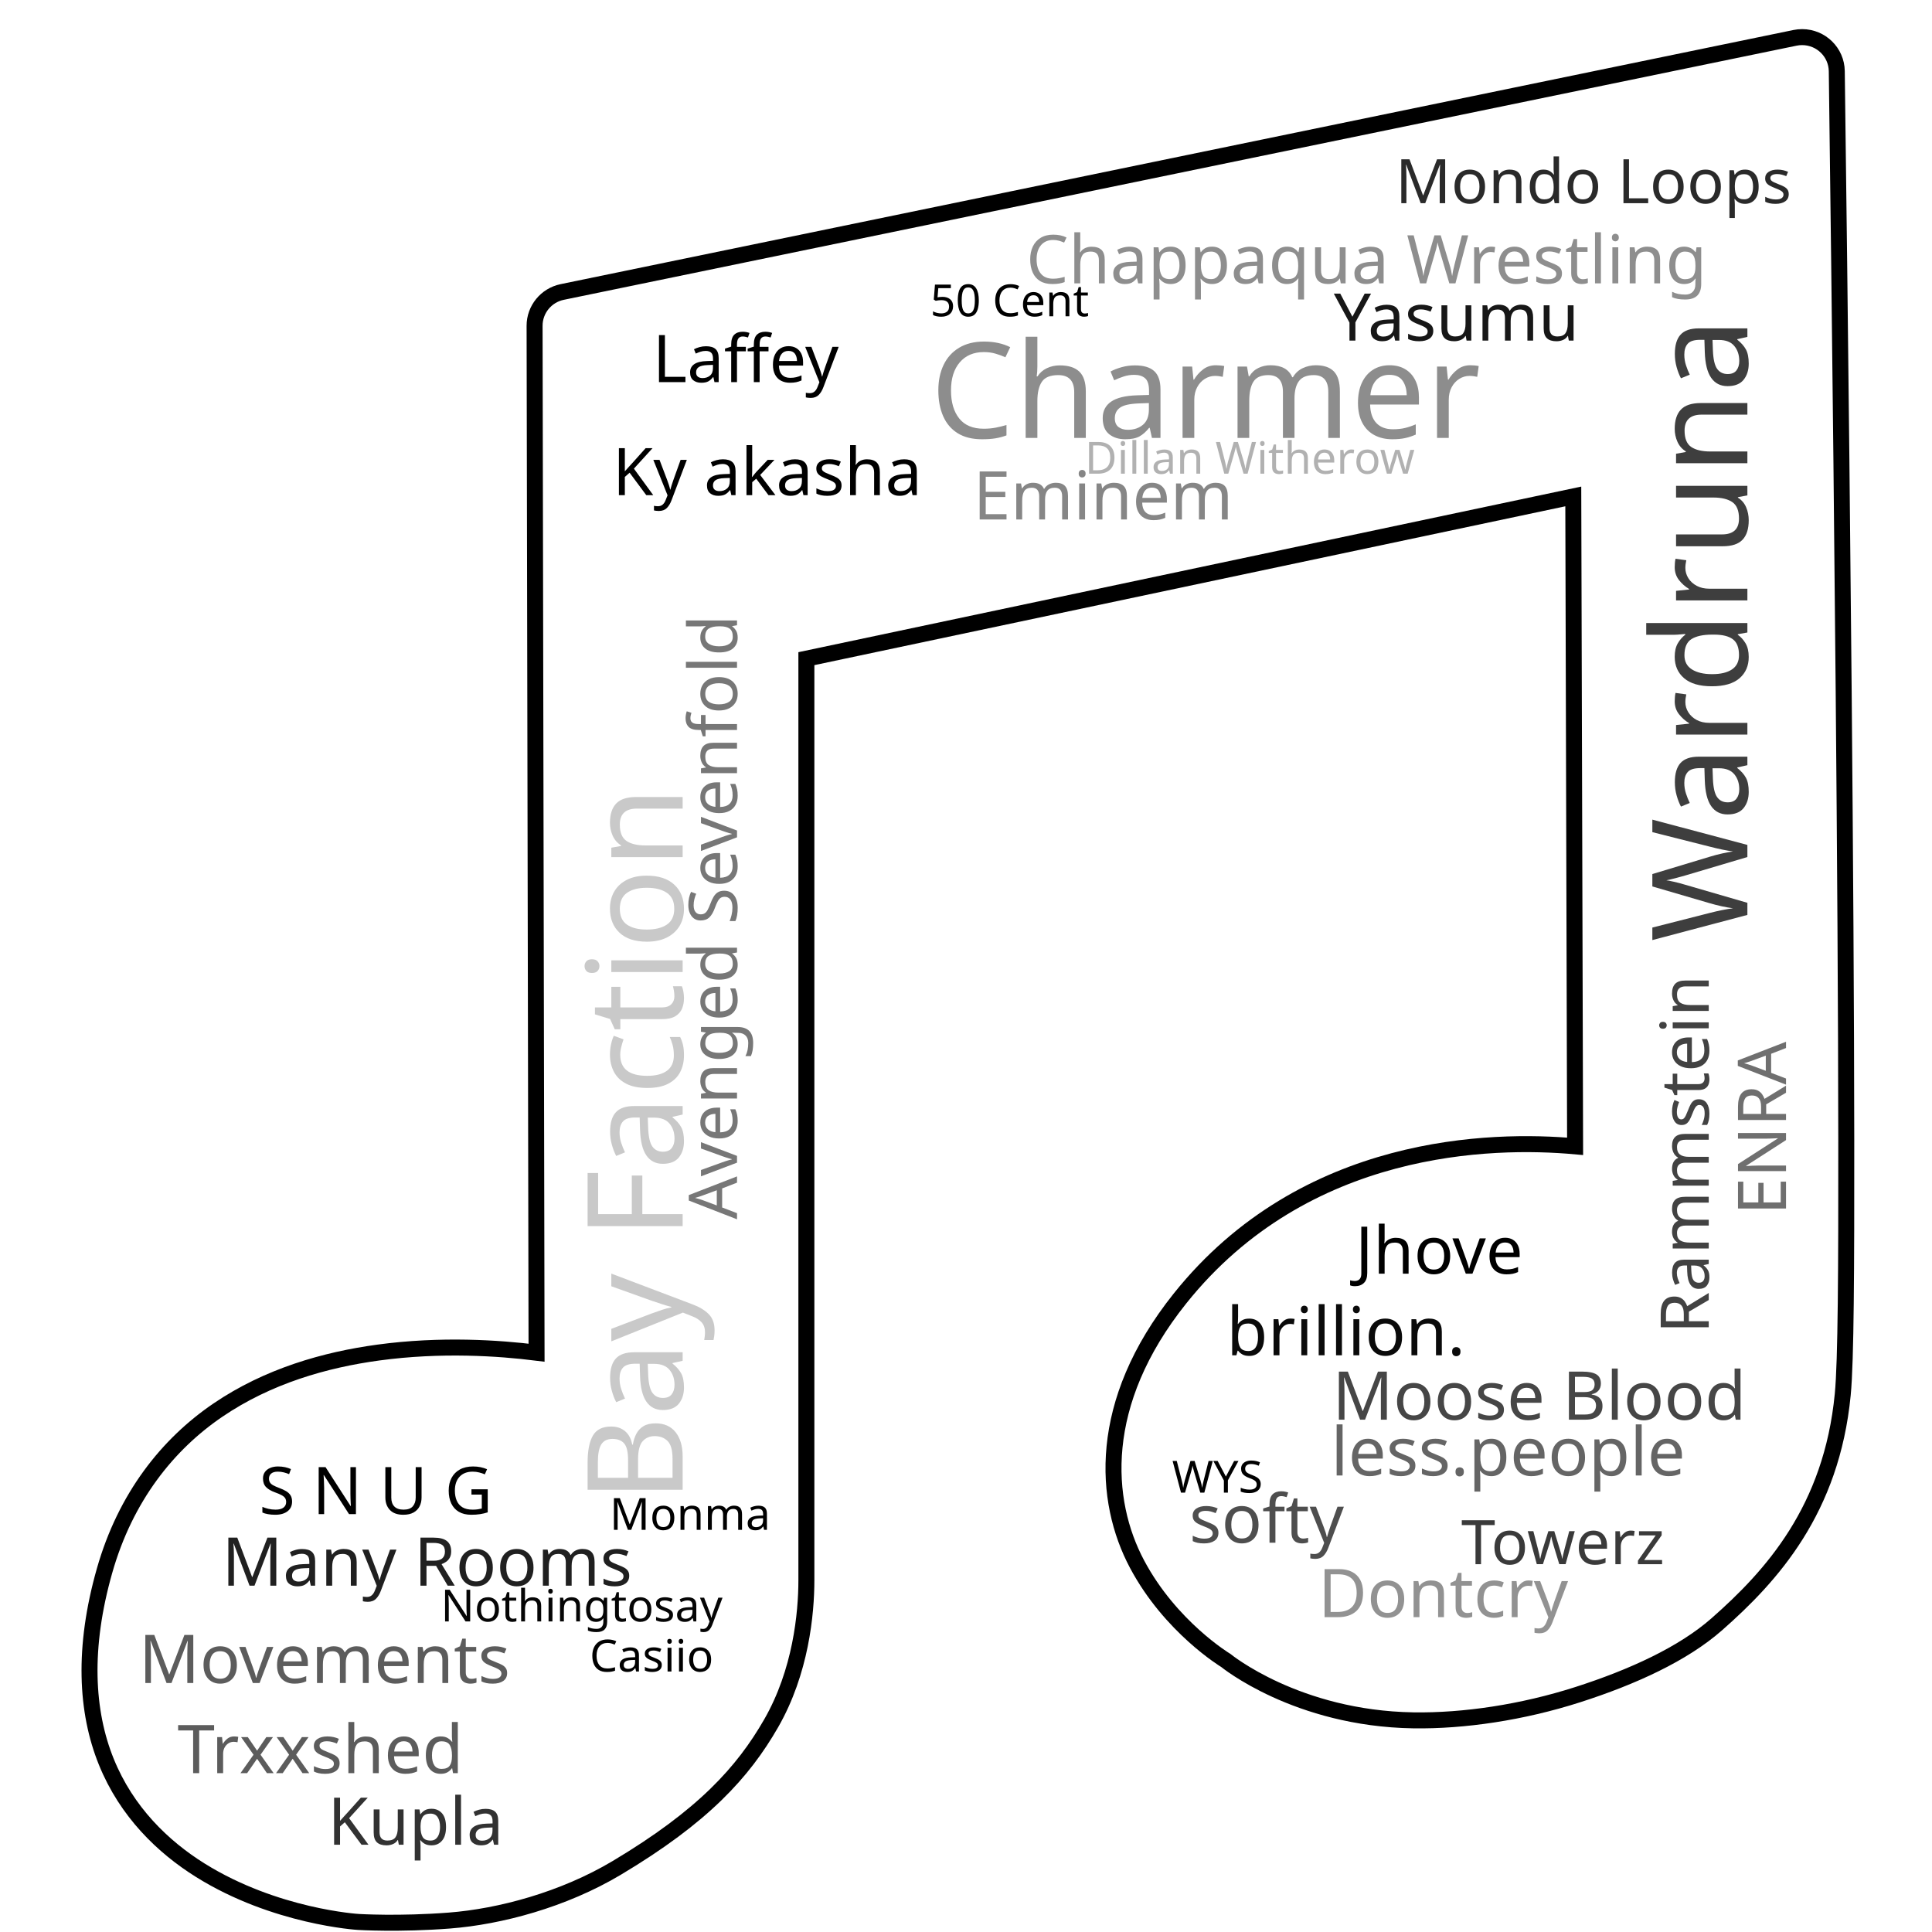
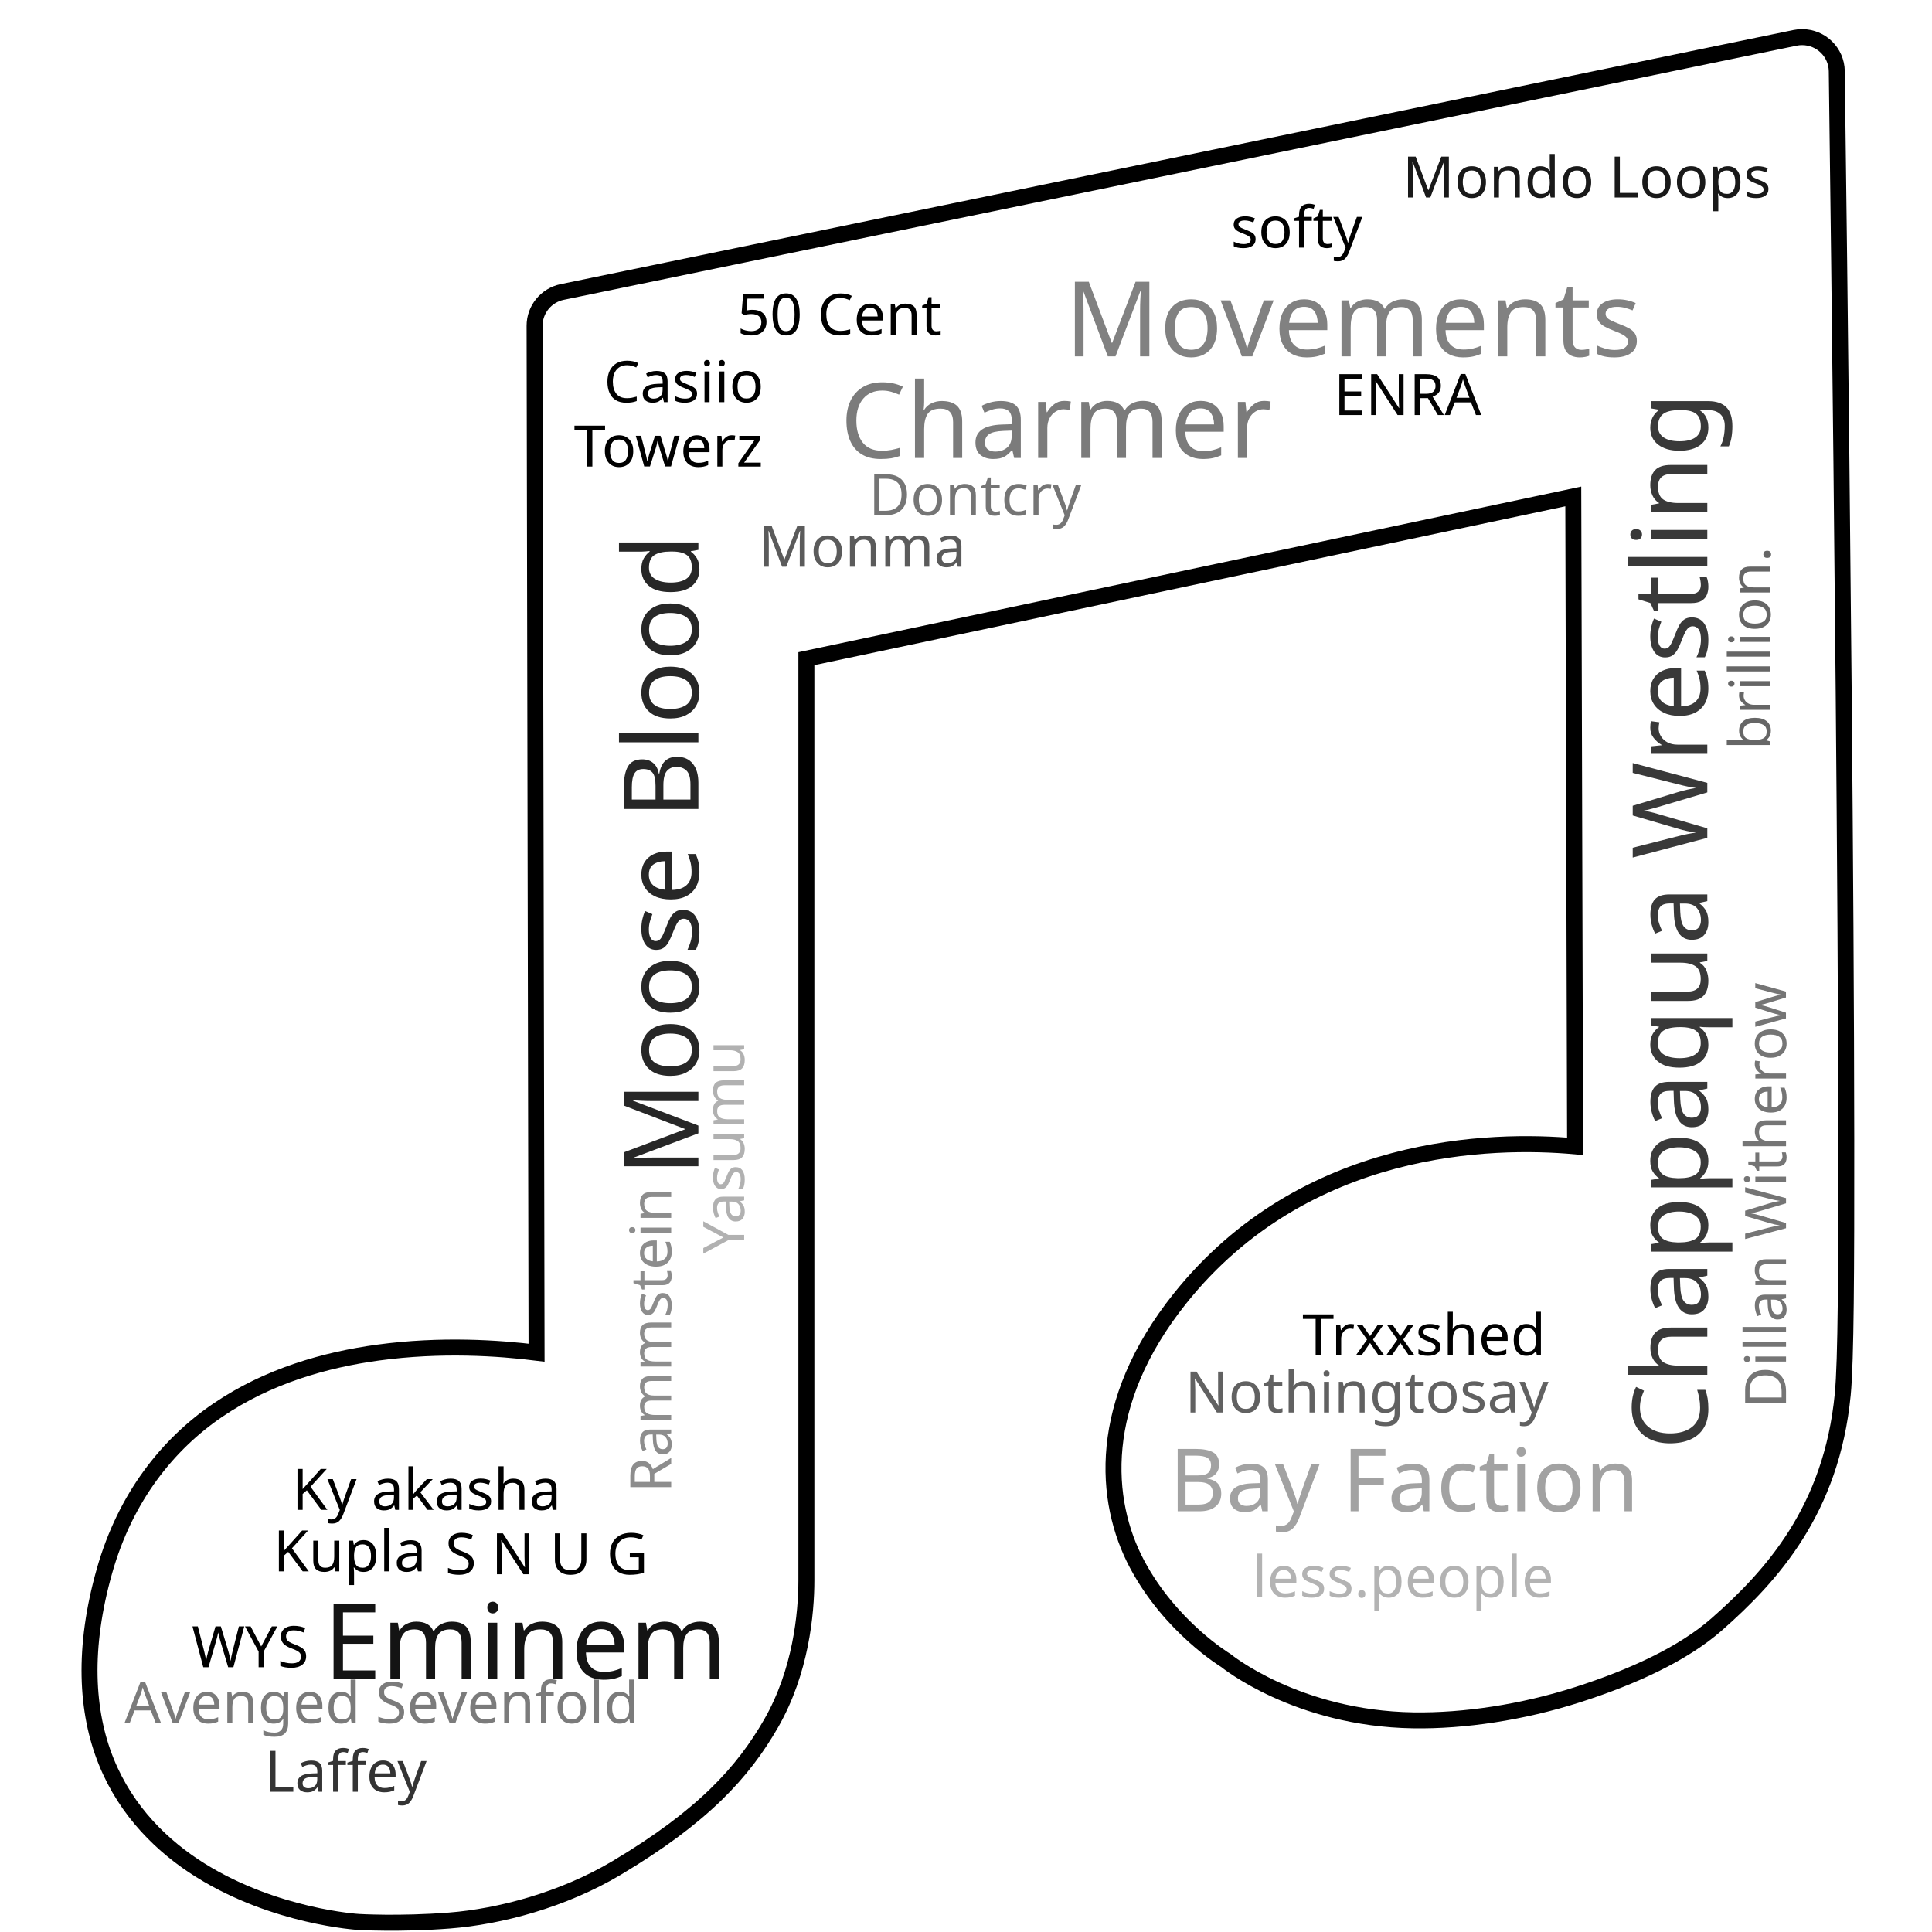
<svg xmlns="http://www.w3.org/2000/svg" width="1500" height="1500" viewBox="0 0 1242 1350" version="1.1" id="svg8">
  <style>text{font-family:'Droid Sans Mono';font-weight:normal;font-style:normal;}</style>
  <rect width="100%" height="100%" style="fill:rgba(255,255,255,1)" />
-   <text transform="translate(596,306)" font-size="93" style="fill:rgb(141, 141, 141)">Charmer</text>
-   <text transform="translate(423,1050) rotate(-90)" font-size="93" style="fill:rgb(201, 201, 201)">Bay Faction</text>
-   <text transform="translate(1167,658) rotate(-90)" font-size="93" style="fill:rgb(62, 62, 62)">Wardruna</text>
-   <text transform="translate(663,198)" font-size="47" style="fill:rgb(142, 142, 142)">Chappaqua Wrestling</text>
-   <text transform="translate(626,363)" font-size="47" style="fill:rgb(134, 134, 134)">Eminem</text>
-   <text transform="translate(101,1108)" font-size="47" style="fill:rgb(32, 32, 32)">Many Rooms</text>
-   <text transform="translate(43,1176)" font-size="47" style="fill:rgb(92, 92, 92)">Movements</text>
-   <text transform="translate(877,992)" font-size="47" style="fill:rgb(70, 70, 70)">Moose Blood</text>
-   <text transform="translate(461,852) rotate(-90)" font-size="47" style="fill:rgb(119, 119, 119)">Avenged Sevenfold</text>
-   <text transform="translate(1140,932) rotate(-90)" font-size="47" style="fill:rgb(66, 66, 66)">Rammstein</text>
-   <text transform="translate(777,1078)" font-size="47" style="fill:rgb(78, 78, 78)">softy</text>
-   <text transform="translate(1194,849) rotate(-90)" font-size="47" style="fill:rgb(111, 111, 111)">ENRA</text>
-   <text transform="translate(70,1239)" font-size="47" style="fill:rgb(92, 92, 92)">Trxxshed</text>
-   <text transform="translate(803,947)" font-size="47" style="fill:rgb(10, 10, 10)">brillion.</text>
-   <text transform="translate(876,1031)" font-size="47" style="fill:rgb(101, 101, 101)">less.people</text>
-   <text transform="translate(867,1130)" font-size="47" style="fill:rgb(146, 146, 146)">Dontcry</text>
-   <text transform="translate(374,346)" font-size="46" style="fill:rgb(0, 0, 0)">Ky akasha</text>
-   <text transform="translate(878,238)" font-size="46" style="fill:rgb(23, 23, 23)">Yasumu</text>
-   <text transform="translate(402,267)" font-size="46" style="fill:rgb(0, 0, 0)">Laffey</text>
-   <text transform="translate(175,1289)" font-size="46" style="fill:rgb(50, 50, 50)">Kupla</text>
-   <text transform="translate(127,1058)" font-size="46" style="fill:rgb(0, 0, 0)">S N U G</text>
-   <text transform="translate(893,890)" font-size="46" style="fill:rgb(0, 0, 0)">Jhove</text>
-   <text transform="translate(921,142)" font-size="43" style="fill:rgb(42, 42, 42)">Mondo Loops</text>
-   <text transform="translate(967,1093)" font-size="43" style="fill:rgb(58, 58, 58)">Towerz</text>
-   <text transform="translate(704,331)" font-size="31" style="fill:rgb(177, 177, 177)">Dillan Witherow</text>
-   <text transform="translate(372,1069)" font-size="31" style="fill:rgb(0, 0, 0)">Monma</text>
-   <text transform="translate(254,1133)" font-size="31" style="fill:rgb(5, 5, 5)">Nothingtosay</text>
-   <text transform="translate(358,1168)" font-size="31" style="fill:rgb(0, 0, 0)">Casiio</text>
-   <text transform="translate(596,221)" font-size="31" style="fill:rgb(0, 0, 0)">50 Cent</text>
-   <text transform="translate(765,1043)" font-size="31" style="fill:rgb(0, 0, 0)">WYS</text>
+   <text transform="translate(533,320)" font-size="73" style="fill:rgb(123, 123, 123)">Charmer</text>
+   <text transform="translate(1139,1013) rotate(-90)" font-size="73" style="fill:rgb(57, 57, 57)">Chappaqua Wrestling</text>
+   <text transform="translate(172,1173)" font-size="73" style="fill:rgb(20, 20, 20)">Eminem</text>
+   <text transform="translate(690,249)" font-size="73" style="fill:rgb(129, 129, 129)">Movements</text>
+   <text transform="translate(434,822) rotate(-90)" font-size="73" style="fill:rgb(39, 39, 39)">Moose Blood</text>
+   <text transform="translate(763,1056)" font-size="61" style="fill:rgb(162, 162, 162)">Bay Faction</text>
+   <text transform="translate(33,1204)" font-size="40" style="fill:rgb(123, 123, 123)">Avenged Sevenfold</text>
+   <text transform="translate(415,1043) rotate(-90)" font-size="40" style="fill:rgb(141, 141, 141)">Rammstein</text>
+   <text transform="translate(806,173)" font-size="40" style="fill:rgb(0, 0, 0)">softy</text>
+   <text transform="translate(878,290)" font-size="40" style="fill:rgb(3, 3, 3)">ENRA</text>
+   <text transform="translate(856,947)" font-size="40" style="fill:rgb(0, 0, 0)">Trxxshed</text>
+   <text transform="translate(1183,524) rotate(-90)" font-size="40" style="fill:rgb(102, 102, 102)">brillion.</text>
+   <text transform="translate(821,1116)" font-size="40" style="fill:rgb(179, 179, 179)">less.people</text>
+   <text transform="translate(553,360)" font-size="40" style="fill:rgb(117, 117, 117)">Dontcry</text>
+   <text transform="translate(150,1055)" font-size="40" style="fill:rgb(0, 0, 0)">Ky akasha</text>
+   <text transform="translate(466,876) rotate(-90)" font-size="40" style="fill:rgb(177, 177, 177)">Yasumu</text>
+   <text transform="translate(131,1252)" font-size="40" style="fill:rgb(52, 52, 52)">Laffey</text>
+   <text transform="translate(137,1098)" font-size="40" style="fill:rgb(0, 0, 0)">Kupla</text>
+   <text transform="translate(257,1100)" font-size="40" style="fill:rgb(0, 0, 0)">S N U G</text>
+   <text transform="translate(926,138)" font-size="40" style="fill:rgb(25, 25, 25)">Mondo Loops</text>
+   <text transform="translate(347,326)" font-size="40" style="fill:rgb(0, 0, 0)">Towerz</text>
+   <text transform="translate(1194,984) rotate(-90)" font-size="40" style="fill:rgb(117, 117, 117)">Dillan Witherow</text>
+   <text transform="translate(476,396)" font-size="40" style="fill:rgb(91, 91, 91)">Monma</text>
+   <text transform="translate(774,987)" font-size="40" style="fill:rgb(97, 97, 97)">Nothingtosay</text>
+   <text transform="translate(368,281)" font-size="40" style="fill:rgb(0, 0, 0)">Casiio</text>
+   <text transform="translate(461,234)" font-size="40" style="fill:rgb(0, 0, 0)">50 Cent</text>
+   <text transform="translate(80,1165)" font-size="40" style="fill:rgb(0, 0, 0)">WYS</text>
  <defs id="defs2" />
  <path id="path953" style="fill:none;stroke:#000000;stroke-width:11.169;stroke-linecap:butt;stroke-linejoin:miter;stroke-miterlimit:4;stroke-dasharray:none;stroke-opacity:1" d="m 1205.297,25.934 c -1.679,-0.006 -3.354,0.162 -4.998,0.501 L 338.869,204.019 c -11.27,2.324 -19.343,12.208 -19.322,23.653 l 1.375,717.527 c -26.181,-3.264 -66.747,-6.051 -110.586,-0.087 -37.111,5.048 -76.976,16.365 -112.021,40.183 -35.045,23.818 -64.62,60.693 -79.283,112.326 -15.281,53.808 -12.964,98.313 1.229,133.39 14.192,35.077 39.617,59.551 65.777,75.876 52.321,32.651 110.285,36.08 110.285,36.08 0.077,0.01 0.154,0.011 0.23,0.016 0,0 28.338,1.74 63.51,-0.985 35.172,-2.725 79.471,-14.471 116.861,-36.778 60.353,-36.006 88.273,-66.82 107.916,-101.004 20.72,-36.06 24.625,-76.709 24.625,-100.043 V 460.245 l 535.879,-113.357 1.268,454.105 c -57.884,-5.195 -188.769,-2.925 -276.086,106.336 -58.457,73.148 -53.47,141.469 -30.043,185.557 23.427,44.088 61.959,67.293 61.959,67.293 0.025,0.016 0.049,0.031 0.074,0.047 0,0 49.477,40.616 131.092,41.878 35.243,0.545 76.161,-5.552 114.717,-17.912 38.556,-12.361 73.783,-28.534 97.244,-49.173 38.419,-33.798 80.267,-79.954 88.07,-160.658 2.268,-23.453 2.522,-87.533 2.455,-177.555 -0.067,-90.021 -0.826,-203.004 -1.809,-313.674 -1.965,-221.339 -4.822,-433.412 -4.822,-433.412 -0.179,-13.158 -10.934,-23.743 -24.166,-23.786 z" />
</svg>
